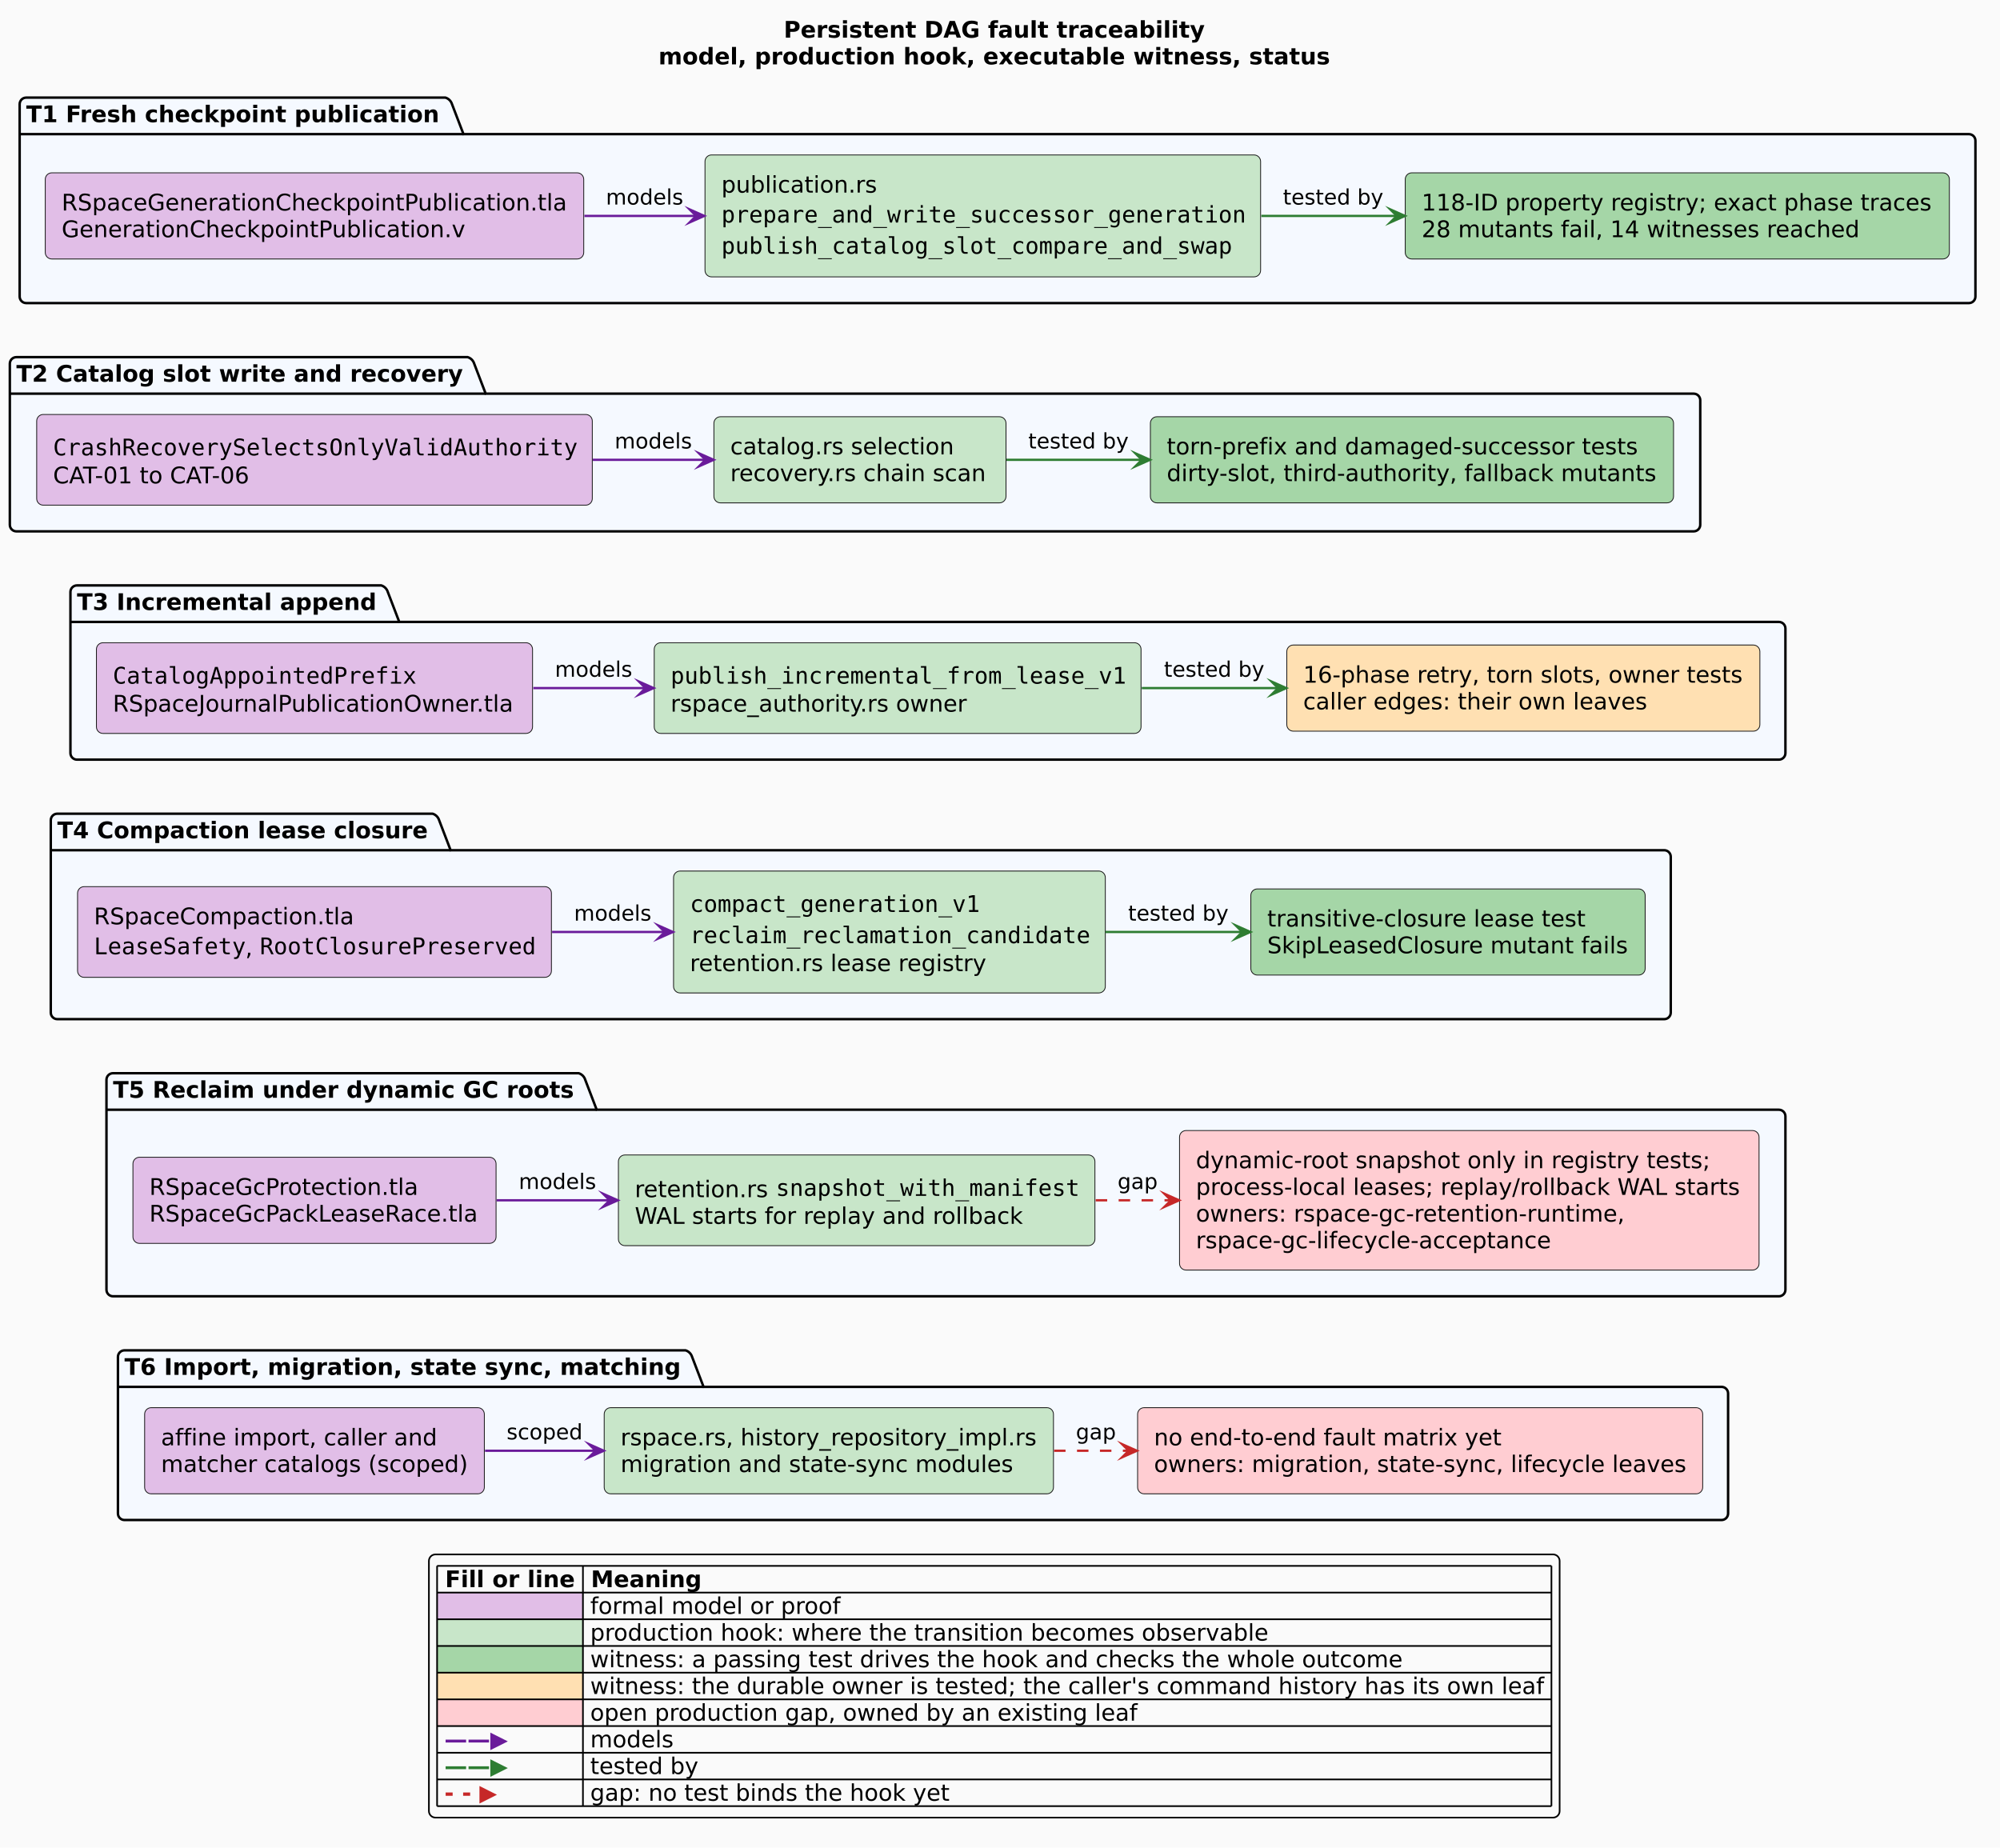
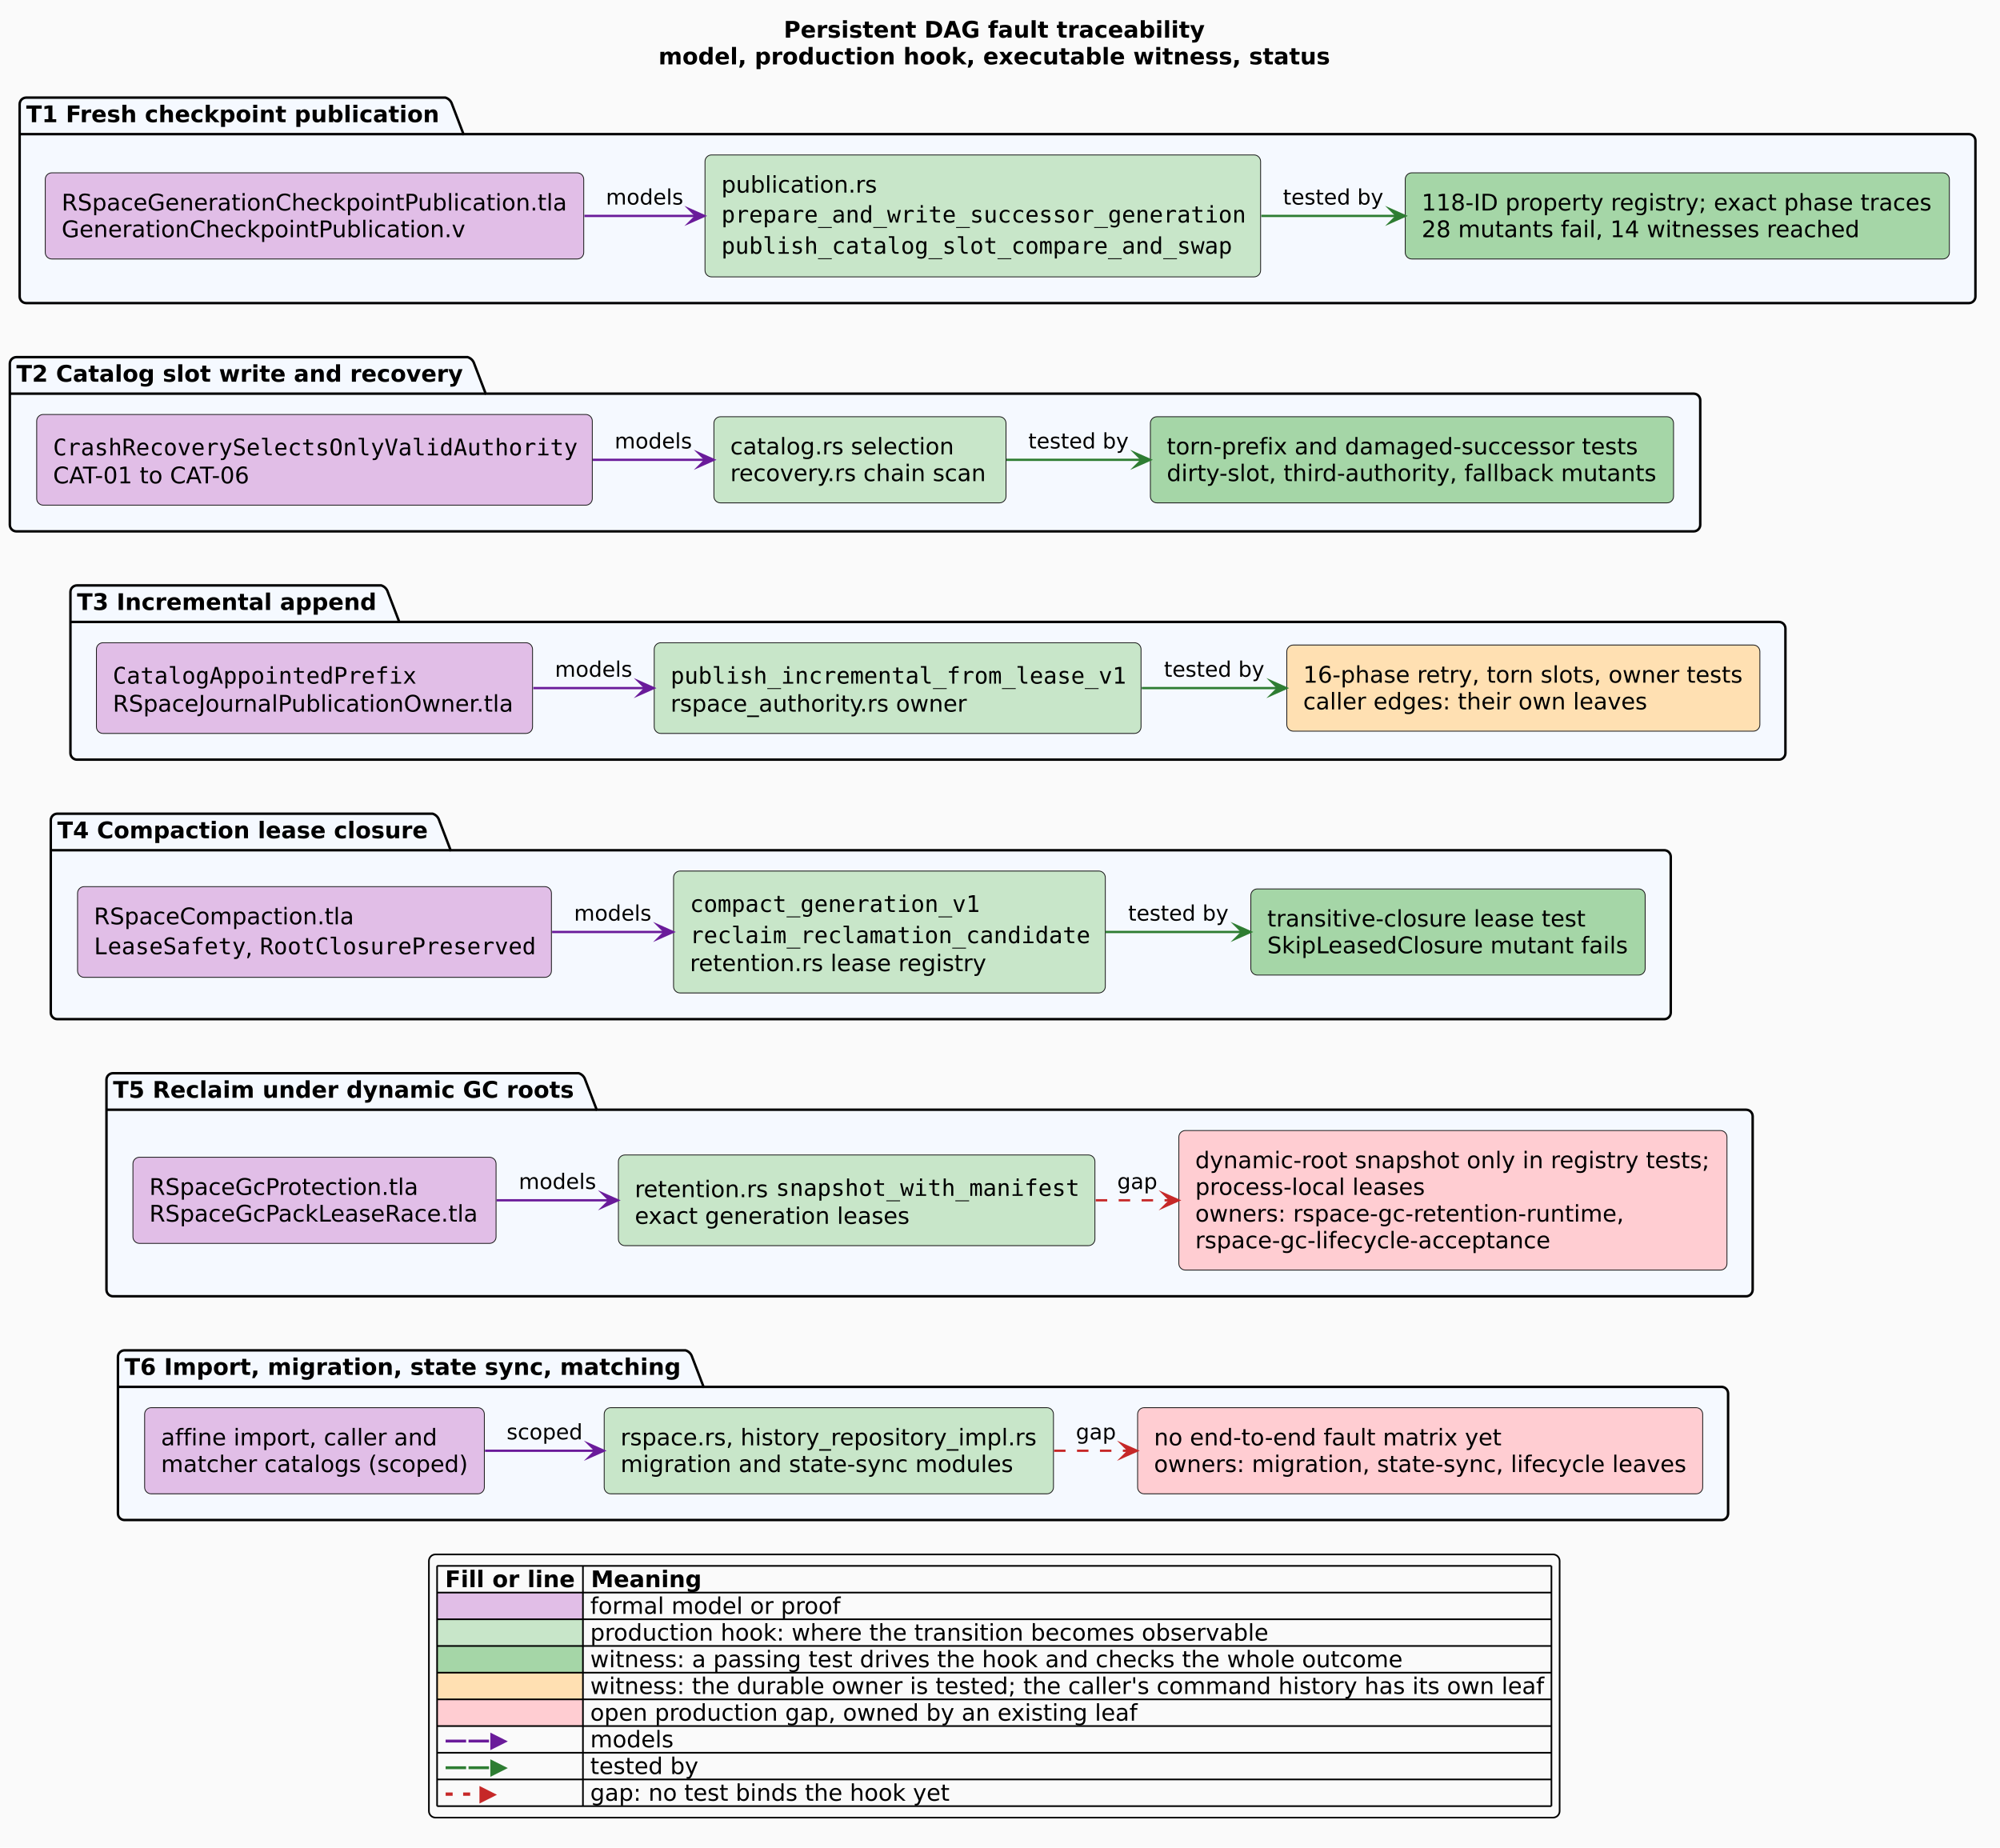
<svg xmlns="http://www.w3.org/2000/svg" version="1.1" data-diagram-type="DESCRIPTION" style="width:1221px;height:1128px;background:#FAFAFA;" width="1221px" height="1128px" viewBox="0 0 1221 1128" zoomAndPan="magnify" preserveAspectRatio="none" contentStyleType="text/css">
  <defs />
  <g font-family="sans-serif" lengthAdjust="spacing">
    <rect x="0" y="0" width="1221" height="1128" fill="#FAFAFA" style="stroke:none;" />
    <g class="title" data-source-line="20">
      <text x="478.471" y="22.995" fill="#000" font-size="14" textLength="257.059" font-weight="700" font-family="'DejaVu Sans'">Persistent DAG fault traceability</text>
      <text x="401.987" y="39.292" fill="#000" font-size="14" textLength="410.026" font-weight="700" font-family="'DejaVu Sans'">model, production hook, executable witness, status</text>
    </g>
    <g class="cluster" data-qualified-name="P1" id="ent0001" data-source-line="22">
      <path d="M16,59.594 L271.947,59.594 A6,6 0 0 1 275.947,63.594 L282.947,81.891 L1202,81.891 A4,4 0 0 1 1206,85.891 L1206,181.034 A4,4 0 0 1 1202,185.034 L16,185.034 A4,4 0 0 1 12,181.034 L12,63.594 A4,4 0 0 1 16,59.594" style="stroke:#000;stroke-width:1.5;" fill="#F5F9FF" />
      <line x1="12" y1="81.891" x2="282.947" y2="81.891" style="stroke:#000;stroke-width:1.5;" />
      <text x="16" y="74.589" fill="#000" font-size="14" textLength="257.947" font-weight="700" font-family="'DejaVu Sans'">T1  Fresh checkpoint publication</text>
    </g>
    <g class="cluster" data-qualified-name="P2" id="ent0005" data-source-line="27">
      <path d="M10,218.034 L285.505,218.034 A6,6 0 0 1 289.505,222.034 L296.505,240.331 L1034,240.331 A4,4 0 0 1 1038,244.331 L1038,320.394 A4,4 0 0 1 1034,324.394 L10,324.394 A4,4 0 0 1 6,320.394 L6,222.034 A4,4 0 0 1 10,218.034" style="stroke:#000;stroke-width:1.5;" fill="#F5F9FF" />
      <line x1="6" y1="240.331" x2="296.505" y2="240.331" style="stroke:#000;stroke-width:1.5;" />
      <text x="10" y="233.029" fill="#000" font-size="14" textLength="277.505" font-weight="700" font-family="'DejaVu Sans'">T2  Catalog slot write and recovery</text>
    </g>
    <g class="cluster" data-qualified-name="P3" id="ent0009" data-source-line="32">
      <path d="M47,357.394 L232.749,357.394 A6,6 0 0 1 236.749,361.394 L243.749,379.691 L1086,379.691 A4,4 0 0 1 1090,383.691 L1090,459.764 A4,4 0 0 1 1086,463.764 L47,463.764 A4,4 0 0 1 43,459.764 L43,361.394 A4,4 0 0 1 47,357.394" style="stroke:#000;stroke-width:1.5;" fill="#F5F9FF" />
      <line x1="43" y1="379.691" x2="243.749" y2="379.691" style="stroke:#000;stroke-width:1.5;" />
      <text x="47" y="372.389" fill="#000" font-size="14" textLength="187.749" font-weight="700" font-family="'DejaVu Sans'">T3  Incremental append</text>
    </g>
    <g class="cluster" data-qualified-name="P4" id="ent0013" data-source-line="37">
      <path d="M35,496.764 L264.096,496.764 A6,6 0 0 1 268.096,500.764 L275.096,519.061 L1016,519.061 A4,4 0 0 1 1020,523.061 L1020,618.194 A4,4 0 0 1 1016,622.194 L35,622.194 A4,4 0 0 1 31,618.194 L31,500.764 A4,4 0 0 1 35,496.764" style="stroke:#000;stroke-width:1.5;" fill="#F5F9FF" />
      <line x1="31" y1="519.061" x2="275.096" y2="519.061" style="stroke:#000;stroke-width:1.5;" />
      <text x="35" y="511.759" fill="#000" font-size="14" textLength="231.096" font-weight="700" font-family="'DejaVu Sans'">T4  Compaction lease closure</text>
    </g>
    <g class="cluster" data-qualified-name="P5" id="ent0017" data-source-line="42">
-       <path d="M69,655.194 L353.275,655.194 A6,6 0 0 1 357.275,659.194 L364.275,677.491 L1086,677.491 A4,4 0 0 1 1090,681.491 L1090,787.384 A4,4 0 0 1 1086,791.384 L69,791.384 A4,4 0 0 1 65,787.384 L65,659.194 A4,4 0 0 1 69,655.194" style="stroke:#000;stroke-width:1.5;" fill="#F5F9FF" />
+       <path d="M69,655.194 L353.275,655.194 A6,6 0 0 1 357.275,659.194 L364.275,677.491 L1066,677.491 A4,4 0 0 1 1070,681.491 L1070,787.384 A4,4 0 0 1 1066,791.384 L69,791.384 A4,4 0 0 1 65,787.384 L65,659.194 A4,4 0 0 1 69,655.194" style="stroke:#000;stroke-width:1.5;" fill="#F5F9FF" />
      <line x1="65" y1="677.491" x2="364.275" y2="677.491" style="stroke:#000;stroke-width:1.5;" />
      <text x="69" y="670.189" fill="#000" font-size="14" textLength="286.275" font-weight="700" font-family="'DejaVu Sans'">T5  Reclaim under dynamic GC roots</text>
    </g>
    <g class="cluster" data-qualified-name="P6" id="ent0021" data-source-line="47">
      <path d="M76,824.384 L418.524,824.384 A6,6 0 0 1 422.524,828.384 L429.524,846.681 L1051,846.681 A4,4 0 0 1 1055,850.681 L1055,923.974 A4,4 0 0 1 1051,927.974 L76,927.974 A4,4 0 0 1 72,923.974 L72,828.384 A4,4 0 0 1 76,824.384" style="stroke:#000;stroke-width:1.5;" fill="#F5F9FF" />
      <line x1="72" y1="846.681" x2="429.524" y2="846.681" style="stroke:#000;stroke-width:1.5;" />
      <text x="76" y="839.379" fill="#000" font-size="14" textLength="344.524" font-weight="700" font-family="'DejaVu Sans'">T6  Import, migration, state sync, matching</text>
    </g>
    <g class="entity" data-qualified-name="P1.M1" id="ent0002" data-source-line="23">
      <rect x="27.63" y="105.514" width="328.745" height="52.594" fill="#E1BEE7" style="stroke:#181818;stroke-width:0.5;" rx="4" ry="4" />
      <text x="37.63" y="128.509" fill="#000" font-size="14" textLength="308.745" font-family="'DejaVu Sans'">RSpaceGenerationCheckpointPublication.tla</text>
      <text x="37.63" y="144.806" fill="#000" font-size="14" textLength="246.682" font-family="'DejaVu Sans'">GenerationCheckpointPublication.v</text>
    </g>
    <g class="entity" data-qualified-name="P1.H1" id="ent0003" data-source-line="24">
      <rect x="430.4" y="94.594" width="339.199" height="74.433" fill="#C8E6C9" style="stroke:#181818;stroke-width:0.5;" rx="4" ry="4" />
      <text x="440.4" y="117.589" fill="#000" font-size="14" textLength="95.02" font-family="'DejaVu Sans'">publication.rs</text>
      <text x="440.4" y="135.857" fill="#000" font-size="14" textLength="319.199" font-family="monospace">prepare_and_write_successor_generation</text>
      <text x="440.4" y="154.924" fill="#000" font-size="14" textLength="310.799" font-family="monospace">publish_catalog_slot_compare_and_swap</text>
    </g>
    <g class="entity" data-qualified-name="P1.W1" id="ent0004" data-source-line="25">
      <rect x="857.9" y="105.514" width="332.197" height="52.594" fill="#A5D6A7" style="stroke:#181818;stroke-width:0.5;" rx="4" ry="4" />
      <text x="867.9" y="128.509" fill="#000" font-size="14" textLength="312.197" font-family="'DejaVu Sans'">118-ID property registry; exact phase traces</text>
      <text x="867.9" y="144.806" fill="#000" font-size="14" textLength="267.682" font-family="'DejaVu Sans'">28 mutants fail, 14 witnesses reached</text>
    </g>
    <g class="entity" data-qualified-name="P2.M2" id="ent0006" data-source-line="28">
      <rect x="22.4" y="253.034" width="339.199" height="55.365" fill="#E1BEE7" style="stroke:#181818;stroke-width:0.5;" rx="4" ry="4" />
      <text x="32.4" y="278" fill="#000" font-size="14" textLength="319.199" font-family="monospace">CrashRecoverySelectsOnlyValidAuthority</text>
      <text x="32.4" y="295.097" fill="#000" font-size="14" textLength="124.496" font-family="'DejaVu Sans'">CAT-01 to CAT-06</text>
    </g>
    <g class="entity" data-qualified-name="P2.H2" id="ent0007" data-source-line="29">
      <rect x="435.84" y="254.414" width="178.327" height="52.594" fill="#C8E6C9" style="stroke:#181818;stroke-width:0.5;" rx="4" ry="4" />
      <text x="445.84" y="277.409" fill="#000" font-size="14" textLength="136.562" font-family="'DejaVu Sans'">catalog.rs selection</text>
      <text x="445.84" y="293.706" fill="#000" font-size="14" textLength="158.327" font-family="'DejaVu Sans'">recovery.rs chain scan</text>
    </g>
    <g class="entity" data-qualified-name="P2.W2" id="ent0008" data-source-line="30">
      <rect x="702.31" y="254.414" width="319.387" height="52.594" fill="#A5D6A7" style="stroke:#181818;stroke-width:0.5;" rx="4" ry="4" />
      <text x="712.31" y="277.409" fill="#000" font-size="14" textLength="288.169" font-family="'DejaVu Sans'">torn-prefix and damaged-successor tests</text>
      <text x="712.31" y="293.706" fill="#000" font-size="14" textLength="299.387" font-family="'DejaVu Sans'">dirty-slot, third-authority, fallback mutants</text>
    </g>
    <g class="entity" data-qualified-name="P3.M3" id="ent0010" data-source-line="33">
      <rect x="58.87" y="392.394" width="266.251" height="55.365" fill="#E1BEE7" style="stroke:#181818;stroke-width:0.5;" rx="4" ry="4" />
      <text x="68.87" y="417.36" fill="#000" font-size="14" textLength="184.799" font-family="monospace">CatalogAppointedPrefix</text>
      <text x="68.87" y="434.457" fill="#000" font-size="14" textLength="246.251" font-family="'DejaVu Sans'">RSpaceJournalPublicationOwner.tla</text>
    </g>
    <g class="entity" data-qualified-name="P3.H3" id="ent0011" data-source-line="34">
      <rect x="399.4" y="392.394" width="297.199" height="55.365" fill="#C8E6C9" style="stroke:#181818;stroke-width:0.5;" rx="4" ry="4" />
      <text x="409.4" y="417.36" fill="#000" font-size="14" textLength="277.199" font-family="monospace">publish_incremental_from_lease_v1</text>
      <text x="409.4" y="434.457" fill="#000" font-size="14" textLength="182.834" font-family="'DejaVu Sans'">rspace_authority.rs owner</text>
    </g>
    <g class="entity" data-qualified-name="P3.W3" id="ent0012" data-source-line="35">
      <rect x="785.59" y="393.784" width="288.816" height="52.594" fill="#FFE0B2" style="stroke:#181818;stroke-width:0.5;" rx="4" ry="4" />
      <text x="795.59" y="416.779" fill="#000" font-size="14" textLength="268.816" font-family="'DejaVu Sans'">16-phase retry, torn slots, owner tests</text>
      <text x="795.59" y="433.076" fill="#000" font-size="14" textLength="210.021" font-family="'DejaVu Sans'">caller edges: their own leaves</text>
    </g>
    <g class="entity" data-qualified-name="P4.M4" id="ent0014" data-source-line="38">
      <rect x="47.35" y="541.294" width="289.299" height="55.365" fill="#E1BEE7" style="stroke:#181818;stroke-width:0.5;" rx="4" ry="4" />
      <text x="57.35" y="564.289" fill="#000" font-size="14" textLength="158.758" font-family="'DejaVu Sans'">RSpaceCompaction.tla</text>
      <text x="57.35" y="582.557" fill="#000" font-size="14" textLength="92.4" font-family="monospace">LeaseSafety</text>
      <text x="149.75" y="583.357" fill="#000" font-size="14" font-family="'DejaVu Sans'">,</text>
      <text x="158.65" y="582.557" fill="#000" font-size="14" textLength="167.999" font-family="monospace">RootClosurePreserved</text>
    </g>
    <g class="entity" data-qualified-name="P4.H4" id="ent0015" data-source-line="39">
      <rect x="411.2" y="531.764" width="263.599" height="74.433" fill="#C8E6C9" style="stroke:#181818;stroke-width:0.5;" rx="4" ry="4" />
      <text x="421.2" y="556.73" fill="#000" font-size="14" textLength="176.399" font-family="monospace">compact_generation_v1</text>
      <text x="421.2" y="575.798" fill="#000" font-size="14" textLength="243.599" font-family="monospace">reclaim_reclamation_candidate</text>
      <text x="421.2" y="592.895" fill="#000" font-size="14" textLength="181.521" font-family="'DejaVu Sans'">retention.rs lease registry</text>
    </g>
    <g class="entity" data-qualified-name="P4.W4" id="ent0016" data-source-line="40">
      <rect x="763.63" y="542.684" width="240.746" height="52.594" fill="#A5D6A7" style="stroke:#181818;stroke-width:0.5;" rx="4" ry="4" />
      <text x="773.63" y="565.679" fill="#000" font-size="14" textLength="194.674" font-family="'DejaVu Sans'">transitive-closure lease test</text>
      <text x="773.63" y="581.976" fill="#000" font-size="14" textLength="220.746" font-family="'DejaVu Sans'">SkipLeasedClosure mutant fails</text>
    </g>
    <g class="entity" data-qualified-name="P5.M5" id="ent0018" data-source-line="43">
      <rect x="81.16" y="706.494" width="221.688" height="52.594" fill="#E1BEE7" style="stroke:#181818;stroke-width:0.5;" rx="4" ry="4" />
      <text x="91.16" y="729.489" fill="#000" font-size="14" textLength="164.726" font-family="'DejaVu Sans'">RSpaceGcProtection.tla</text>
      <text x="91.16" y="745.786" fill="#000" font-size="14" textLength="201.688" font-family="'DejaVu Sans'">RSpaceGcPackLeaseRace.tla</text>
    </g>
    <g class="entity" data-qualified-name="P5.H5" id="ent0019" data-source-line="44">
      <rect x="377.54" y="705.104" width="290.911" height="55.365" fill="#C8E6C9" style="stroke:#181818;stroke-width:0.5;" rx="4" ry="4" />
      <text x="387.54" y="730.87" fill="#000" font-size="14" textLength="81.662" font-family="'DejaVu Sans'">retention.rs</text>
      <text x="473.652" y="730.07" fill="#000" font-size="14" textLength="184.799" font-family="monospace">snapshot_with_manifest</text>
-       <text x="387.54" y="747.167" fill="#000" font-size="14" textLength="238.342" font-family="'DejaVu Sans'">WAL starts for replay and rollback</text>
+       <text x="387.54" y="747.167" fill="#000" font-size="14" textLength="167.986" font-family="'DejaVu Sans'">exact generation leases</text>
    </g>
    <g class="entity" data-qualified-name="P5.W5" id="ent0020" data-source-line="45">
-       <rect x="720.1" y="690.194" width="353.799" height="85.188" fill="#FFCDD2" style="stroke:#181818;stroke-width:0.5;" rx="4" ry="4" />
-       <text x="730.1" y="713.189" fill="#000" font-size="14" textLength="314.624" font-family="'DejaVu Sans'">dynamic-root snapshot only in registry tests;</text>
-       <text x="730.1" y="729.486" fill="#000" font-size="14" textLength="333.799" font-family="'DejaVu Sans'">process-local leases; replay/rollback WAL starts</text>
-       <text x="730.1" y="745.783" fill="#000" font-size="14" textLength="262.028" font-family="'DejaVu Sans'">owners: rspace-gc-retention-runtime,</text>
-       <text x="730.1" y="762.079" fill="#000" font-size="14" textLength="216.795" font-family="'DejaVu Sans'">rspace-gc-lifecycle-acceptance</text>
+       <rect x="719.69" y="690.194" width="334.624" height="85.188" fill="#FFCDD2" style="stroke:#181818;stroke-width:0.5;" rx="4" ry="4" />
+       <text x="729.69" y="713.189" fill="#000" font-size="14" textLength="314.624" font-family="'DejaVu Sans'">dynamic-root snapshot only in registry tests;</text>
+       <text x="729.69" y="729.486" fill="#000" font-size="14" textLength="140.513" font-family="'DejaVu Sans'">process-local leases</text>
+       <text x="729.69" y="745.783" fill="#000" font-size="14" textLength="262.028" font-family="'DejaVu Sans'">owners: rspace-gc-retention-runtime,</text>
+       <text x="729.69" y="762.079" fill="#000" font-size="14" textLength="216.795" font-family="'DejaVu Sans'">rspace-gc-lifecycle-acceptance</text>
    </g>
    <g class="entity" data-qualified-name="P6.M6" id="ent0022" data-source-line="48">
      <rect x="88.3" y="859.384" width="207.394" height="52.594" fill="#E1BEE7" style="stroke:#181818;stroke-width:0.5;" rx="4" ry="4" />
      <text x="98.3" y="882.379" fill="#000" font-size="14" textLength="168.602" font-family="'DejaVu Sans'">affine import, caller and</text>
      <text x="98.3" y="898.676" fill="#000" font-size="14" textLength="187.394" font-family="'DejaVu Sans'">matcher catalogs (scoped)</text>
    </g>
    <g class="entity" data-qualified-name="P6.H6" id="ent0023" data-source-line="49">
      <rect x="368.86" y="859.384" width="274.283" height="52.594" fill="#C8E6C9" style="stroke:#181818;stroke-width:0.5;" rx="4" ry="4" />
      <text x="378.86" y="882.379" fill="#000" font-size="14" textLength="254.283" font-family="'DejaVu Sans'">rspace.rs, history_repository_impl.rs</text>
      <text x="378.86" y="898.676" fill="#000" font-size="14" textLength="239.682" font-family="'DejaVu Sans'">migration and state-sync modules</text>
    </g>
    <g class="entity" data-qualified-name="P6.W6" id="ent0024" data-source-line="50">
      <rect x="694.51" y="859.384" width="344.98" height="52.594" fill="#FFCDD2" style="stroke:#181818;stroke-width:0.5;" rx="4" ry="4" />
      <text x="704.51" y="882.379" fill="#000" font-size="14" textLength="211.928" font-family="'DejaVu Sans'">no end-to-end fault matrix yet</text>
      <text x="704.51" y="898.676" fill="#000" font-size="14" textLength="324.98" font-family="'DejaVu Sans'">owners: migration, state-sync, lifecycle leaves</text>
    </g>
    <g class="link" data-entity-1="ent0002" data-entity-2="ent0003" id="lnk25" data-source-line="53" data-link-type="dependency">
      <path d="M356.77,131.814 C380.88,131.814 400.75,131.814 424.96,131.814" style="stroke:#6A1B9A;stroke-width:1.4;" fill="none" id="M1-to-H1" />
      <polygon points="429.96,131.814,420.96,127.814,424.96,131.814,420.96,135.814,429.96,131.814" fill="#6A1B9A" style="stroke:#6A1B9A;stroke-width:1.4;stroke-linejoin:miter;stroke-miterlimit:10;" />
      <text x="369.89" y="124.881" fill="#000" font-size="13" textLength="47.252" font-family="'DejaVu Sans'">models</text>
    </g>
    <g class="link" data-entity-1="ent0003" data-entity-2="ent0004" id="lnk26" data-source-line="54" data-link-type="dependency">
      <path d="M770.01,131.814 C798.93,131.814 823.93,131.814 852.74,131.814" style="stroke:#2E7D32;stroke-width:1.4;" fill="none" id="H1-to-W1" />
      <polygon points="857.74,131.814,848.74,127.814,852.74,131.814,848.74,135.814,857.74,131.814" fill="#2E7D32" style="stroke:#2E7D32;stroke-width:1.4;stroke-linejoin:miter;stroke-miterlimit:10;" />
      <text x="783.25" y="124.881" fill="#000" font-size="13" textLength="61.293" font-family="'DejaVu Sans'">tested by</text>
    </g>
    <g class="link" data-entity-1="ent0006" data-entity-2="ent0007" id="lnk27" data-source-line="55" data-link-type="dependency">
      <path d="M361.91,280.714 C387.41,280.714 407.8,280.714 430.69,280.714" style="stroke:#6A1B9A;stroke-width:1.4;" fill="none" id="M2-to-H2" />
      <polygon points="435.69,280.714,426.69,276.714,430.69,280.714,426.69,284.714,435.69,280.714" fill="#6A1B9A" style="stroke:#6A1B9A;stroke-width:1.4;stroke-linejoin:miter;stroke-miterlimit:10;" />
      <text x="375.22" y="273.781" fill="#000" font-size="13" textLength="47.252" font-family="'DejaVu Sans'">models</text>
    </g>
    <g class="link" data-entity-1="ent0007" data-entity-2="ent0008" id="lnk28" data-source-line="56" data-link-type="dependency">
      <path d="M614.43,280.714 C641.43,280.714 666.94,280.714 697.09,280.714" style="stroke:#2E7D32;stroke-width:1.4;" fill="none" id="H2-to-W2" />
      <polygon points="702.09,280.714,693.09,276.714,697.09,280.714,693.09,284.714,702.09,280.714" fill="#2E7D32" style="stroke:#2E7D32;stroke-width:1.4;stroke-linejoin:miter;stroke-miterlimit:10;" />
      <text x="627.74" y="273.781" fill="#000" font-size="13" textLength="61.293" font-family="'DejaVu Sans'">tested by</text>
    </g>
    <g class="link" data-entity-1="ent0010" data-entity-2="ent0011" id="lnk29" data-source-line="57" data-link-type="dependency">
      <path d="M325.57,420.074 C349.55,420.074 369.67,420.074 394.04,420.074" style="stroke:#6A1B9A;stroke-width:1.4;" fill="none" id="M3-to-H3" />
      <polygon points="399.04,420.074,390.04,416.074,394.04,420.074,390.04,424.074,399.04,420.074" fill="#6A1B9A" style="stroke:#6A1B9A;stroke-width:1.4;stroke-linejoin:miter;stroke-miterlimit:10;" />
      <text x="338.76" y="413.141" fill="#000" font-size="13" textLength="47.252" font-family="'DejaVu Sans'">models</text>
    </g>
    <g class="link" data-entity-1="ent0011" data-entity-2="ent0012" id="lnk30" data-source-line="58" data-link-type="dependency">
      <path d="M697.06,420.074 C726.06,420.074 751.41,420.074 780.27,420.074" style="stroke:#2E7D32;stroke-width:1.4;" fill="none" id="H3-to-W3" />
      <polygon points="785.27,420.074,776.27,416.074,780.27,420.074,776.27,424.074,785.27,420.074" fill="#2E7D32" style="stroke:#2E7D32;stroke-width:1.4;stroke-linejoin:miter;stroke-miterlimit:10;" />
      <text x="710.6" y="413.141" fill="#000" font-size="13" textLength="61.293" font-family="'DejaVu Sans'">tested by</text>
    </g>
    <g class="link" data-entity-1="ent0014" data-entity-2="ent0015" id="lnk31" data-source-line="59" data-link-type="dependency">
      <path d="M337.05,568.974 C361.48,568.974 381.74,568.974 405.83,568.974" style="stroke:#6A1B9A;stroke-width:1.4;" fill="none" id="M4-to-H4" />
      <polygon points="410.83,568.974,401.83,564.974,405.83,568.974,401.83,572.974,410.83,568.974" fill="#6A1B9A" style="stroke:#6A1B9A;stroke-width:1.4;stroke-linejoin:miter;stroke-miterlimit:10;" />
      <text x="350.43" y="562.041" fill="#000" font-size="13" textLength="47.252" font-family="'DejaVu Sans'">models</text>
    </g>
    <g class="link" data-entity-1="ent0015" data-entity-2="ent0016" id="lnk32" data-source-line="60" data-link-type="dependency">
      <path d="M674.84,568.974 C703.98,568.974 729.72,568.974 758.39,568.974" style="stroke:#2E7D32;stroke-width:1.4;" fill="none" id="H4-to-W4" />
      <polygon points="763.39,568.974,754.39,564.974,758.39,568.974,754.39,572.974,763.39,568.974" fill="#2E7D32" style="stroke:#2E7D32;stroke-width:1.4;stroke-linejoin:miter;stroke-miterlimit:10;" />
      <text x="688.71" y="562.041" fill="#000" font-size="13" textLength="61.293" font-family="'DejaVu Sans'">tested by</text>
    </g>
    <g class="link" data-entity-1="ent0018" data-entity-2="ent0019" id="lnk33" data-source-line="61" data-link-type="dependency">
      <path d="M303.14,732.784 C326.9,732.784 347.34,732.784 372.18,732.784" style="stroke:#6A1B9A;stroke-width:1.4;" fill="none" id="M5-to-H5" />
      <polygon points="377.18,732.784,368.18,728.784,372.18,732.784,368.18,736.784,377.18,732.784" fill="#6A1B9A" style="stroke:#6A1B9A;stroke-width:1.4;stroke-linejoin:miter;stroke-miterlimit:10;" />
      <text x="316.69" y="725.851" fill="#000" font-size="13" textLength="47.252" font-family="'DejaVu Sans'">models</text>
    </g>
    <g class="link" data-entity-1="ent0019" data-entity-2="ent0020" id="lnk34" data-source-line="62" data-link-type="dependency">
-       <path d="M668.94,732.784 C685.64,732.784 697.81,732.784 714.87,732.784" style="stroke:#C62828;stroke-width:1.4;stroke-dasharray:7,7;" fill="none" id="H5-to-W5" />
-       <polygon points="719.87,732.784,710.87,728.784,714.87,732.784,710.87,736.784,719.87,732.784" fill="#C62828" style="stroke:#C62828;stroke-width:1.4;stroke-linejoin:miter;stroke-miterlimit:10;" />
-       <text x="682.28" y="725.851" fill="#000" font-size="13" textLength="24.47" font-family="'DejaVu Sans'">gap</text>
+       <path d="M668.96,732.784 C685.57,732.784 697.6,732.784 714.47,732.784" style="stroke:#C62828;stroke-width:1.4;stroke-dasharray:7,7;" fill="none" id="H5-to-W5" />
+       <polygon points="719.47,732.784,710.47,728.784,714.47,732.784,710.47,736.784,719.47,732.784" fill="#C62828" style="stroke:#C62828;stroke-width:1.4;stroke-linejoin:miter;stroke-miterlimit:10;" />
+       <text x="682.07" y="725.851" fill="#000" font-size="13" textLength="24.47" font-family="'DejaVu Sans'">gap</text>
    </g>
    <g class="link" data-entity-1="ent0022" data-entity-2="ent0023" id="lnk35" data-source-line="63" data-link-type="dependency">
      <path d="M296.12,885.674 C319.33,885.674 339.28,885.674 363.6,885.674" style="stroke:#6A1B9A;stroke-width:1.4;" fill="none" id="M6-to-H6" />
      <polygon points="368.6,885.674,359.6,881.674,363.6,885.674,359.6,889.674,368.6,885.674" fill="#6A1B9A" style="stroke:#6A1B9A;stroke-width:1.4;stroke-linejoin:miter;stroke-miterlimit:10;" />
      <text x="309.28" y="878.741" fill="#000" font-size="13" textLength="46.376" font-family="'DejaVu Sans'">scoped</text>
    </g>
    <g class="link" data-entity-1="ent0023" data-entity-2="ent0024" id="lnk36" data-source-line="64" data-link-type="dependency">
      <path d="M643.51,885.674 C660.05,885.674 672.1,885.674 689.06,885.674" style="stroke:#C62828;stroke-width:1.4;stroke-dasharray:7,7;" fill="none" id="H6-to-W6" />
      <polygon points="694.06,885.674,685.06,881.674,689.06,885.674,685.06,889.674,694.06,885.674" fill="#C62828" style="stroke:#C62828;stroke-width:1.4;stroke-linejoin:miter;stroke-miterlimit:10;" />
      <text x="656.83" y="878.741" fill="#000" font-size="13" textLength="24.47" font-family="'DejaVu Sans'">gap</text>
    </g>
    <g class="legend" data-source-line="72">
      <rect x="261.847" y="948.974" width="690.306" height="160.672" fill="none" style="stroke:#000;stroke-width:1;" rx="4" ry="4" />
      <text x="271.721" y="968.969" fill="#000" font-size="14" textLength="79.29" font-weight="700" font-family="'DejaVu Sans'">Fill or line</text>
      <text x="360.759" y="968.969" fill="#000" font-size="14" textLength="67.628" font-weight="700" font-family="'DejaVu Sans'">Meaning</text>
      <rect x="266.847" y="972.271" width="89.038" height="16.297" fill="#E1BEE7" style="stroke:none;" />
      <text x="266.847" y="985.266" fill="#000" font-size="14" font-family="'DejaVu Sans'"> </text>
      <text x="360.335" y="985.266" fill="#000" font-size="14" textLength="153.323" font-family="'DejaVu Sans'">formal model or proof</text>
      <rect x="266.847" y="988.568" width="89.038" height="16.297" fill="#C8E6C9" style="stroke:none;" />
      <text x="266.847" y="1001.563" fill="#000" font-size="14" font-family="'DejaVu Sans'"> </text>
      <text x="360.335" y="1001.563" fill="#000" font-size="14" textLength="414.668" font-family="'DejaVu Sans'">production hook: where the transition becomes observable</text>
      <rect x="266.847" y="1004.864" width="89.038" height="16.297" fill="#A5D6A7" style="stroke:none;" />
      <text x="266.847" y="1017.859" fill="#000" font-size="14" font-family="'DejaVu Sans'"> </text>
      <text x="360.335" y="1017.859" fill="#000" font-size="14" textLength="495.981" font-family="'DejaVu Sans'">witness: a passing test drives the hook and checks the whole outcome</text>
      <rect x="266.847" y="1021.161" width="89.038" height="16.297" fill="#FFE0B2" style="stroke:none;" />
      <text x="266.847" y="1034.156" fill="#000" font-size="14" font-family="'DejaVu Sans'"> </text>
      <text x="360.335" y="1034.156" fill="#000" font-size="14" textLength="582.367" font-family="'DejaVu Sans'">witness: the durable owner is tested; the caller's command history has its own leaf</text>
      <rect x="266.847" y="1037.458" width="89.038" height="16.297" fill="#FFCDD2" style="stroke:none;" />
      <text x="266.847" y="1050.453" fill="#000" font-size="14" font-family="'DejaVu Sans'"> </text>
      <text x="360.335" y="1050.453" fill="#000" font-size="14" textLength="334.619" font-family="'DejaVu Sans'">open production gap, owned by an existing leaf</text>
      <text x="266.847" y="1066.75" fill="#000" font-size="14" font-family="'DejaVu Sans'"> </text>
      <text x="271.297" y="1066.75" fill="#6A1B9A" font-size="14" textLength="38.767" font-weight="700" font-family="'DejaVu Sans'">——▶</text>
      <text x="310.064" y="1066.75" fill="#000" font-size="14" font-family="'DejaVu Sans'"> </text>
      <text x="360.335" y="1066.75" fill="#000" font-size="14" textLength="50.887" font-family="'DejaVu Sans'">models</text>
      <text x="266.847" y="1083.047" fill="#000" font-size="14" font-family="'DejaVu Sans'"> </text>
      <text x="271.297" y="1083.047" fill="#2E7D32" font-size="14" textLength="38.767" font-weight="700" font-family="'DejaVu Sans'">——▶</text>
      <text x="310.064" y="1083.047" fill="#000" font-size="14" font-family="'DejaVu Sans'"> </text>
      <text x="360.335" y="1083.047" fill="#000" font-size="14" textLength="66.008" font-family="'DejaVu Sans'">tested by</text>
      <text x="266.847" y="1099.344" fill="#000" font-size="14" font-family="'DejaVu Sans'"> </text>
      <text x="271.297" y="1099.344" fill="#C62828" font-size="14" textLength="32.136" font-weight="700" font-family="'DejaVu Sans'">- - ▶</text>
      <text x="303.433" y="1099.344" fill="#000" font-size="14" font-family="'DejaVu Sans'"> </text>
      <text x="360.335" y="1099.344" fill="#000" font-size="14" textLength="219.399" font-family="'DejaVu Sans'">gap: no test binds the hook yet</text>
      <line x1="266.847" y1="955.974" x2="947.153" y2="955.974" style="stroke:#000;stroke-width:1;" />
      <line x1="266.847" y1="972.271" x2="947.153" y2="972.271" style="stroke:#000;stroke-width:1;" />
      <line x1="266.847" y1="988.568" x2="947.153" y2="988.568" style="stroke:#000;stroke-width:1;" />
      <line x1="266.847" y1="1004.864" x2="947.153" y2="1004.864" style="stroke:#000;stroke-width:1;" />
      <line x1="266.847" y1="1021.161" x2="947.153" y2="1021.161" style="stroke:#000;stroke-width:1;" />
      <line x1="266.847" y1="1037.458" x2="947.153" y2="1037.458" style="stroke:#000;stroke-width:1;" />
      <line x1="266.847" y1="1053.755" x2="947.153" y2="1053.755" style="stroke:#000;stroke-width:1;" />
      <line x1="266.847" y1="1070.052" x2="947.153" y2="1070.052" style="stroke:#000;stroke-width:1;" />
      <line x1="266.847" y1="1086.349" x2="947.153" y2="1086.349" style="stroke:#000;stroke-width:1;" />
      <line x1="266.847" y1="1102.646" x2="947.153" y2="1102.646" style="stroke:#000;stroke-width:1;" />
      <line x1="266.847" y1="955.974" x2="266.847" y2="1102.646" style="stroke:#000;stroke-width:1;" />
      <line x1="355.885" y1="955.974" x2="355.885" y2="1102.646" style="stroke:#000;stroke-width:1;" />
      <line x1="947.153" y1="955.974" x2="947.153" y2="1102.646" style="stroke:#000;stroke-width:1;" />
    </g>
  </g>
</svg>
